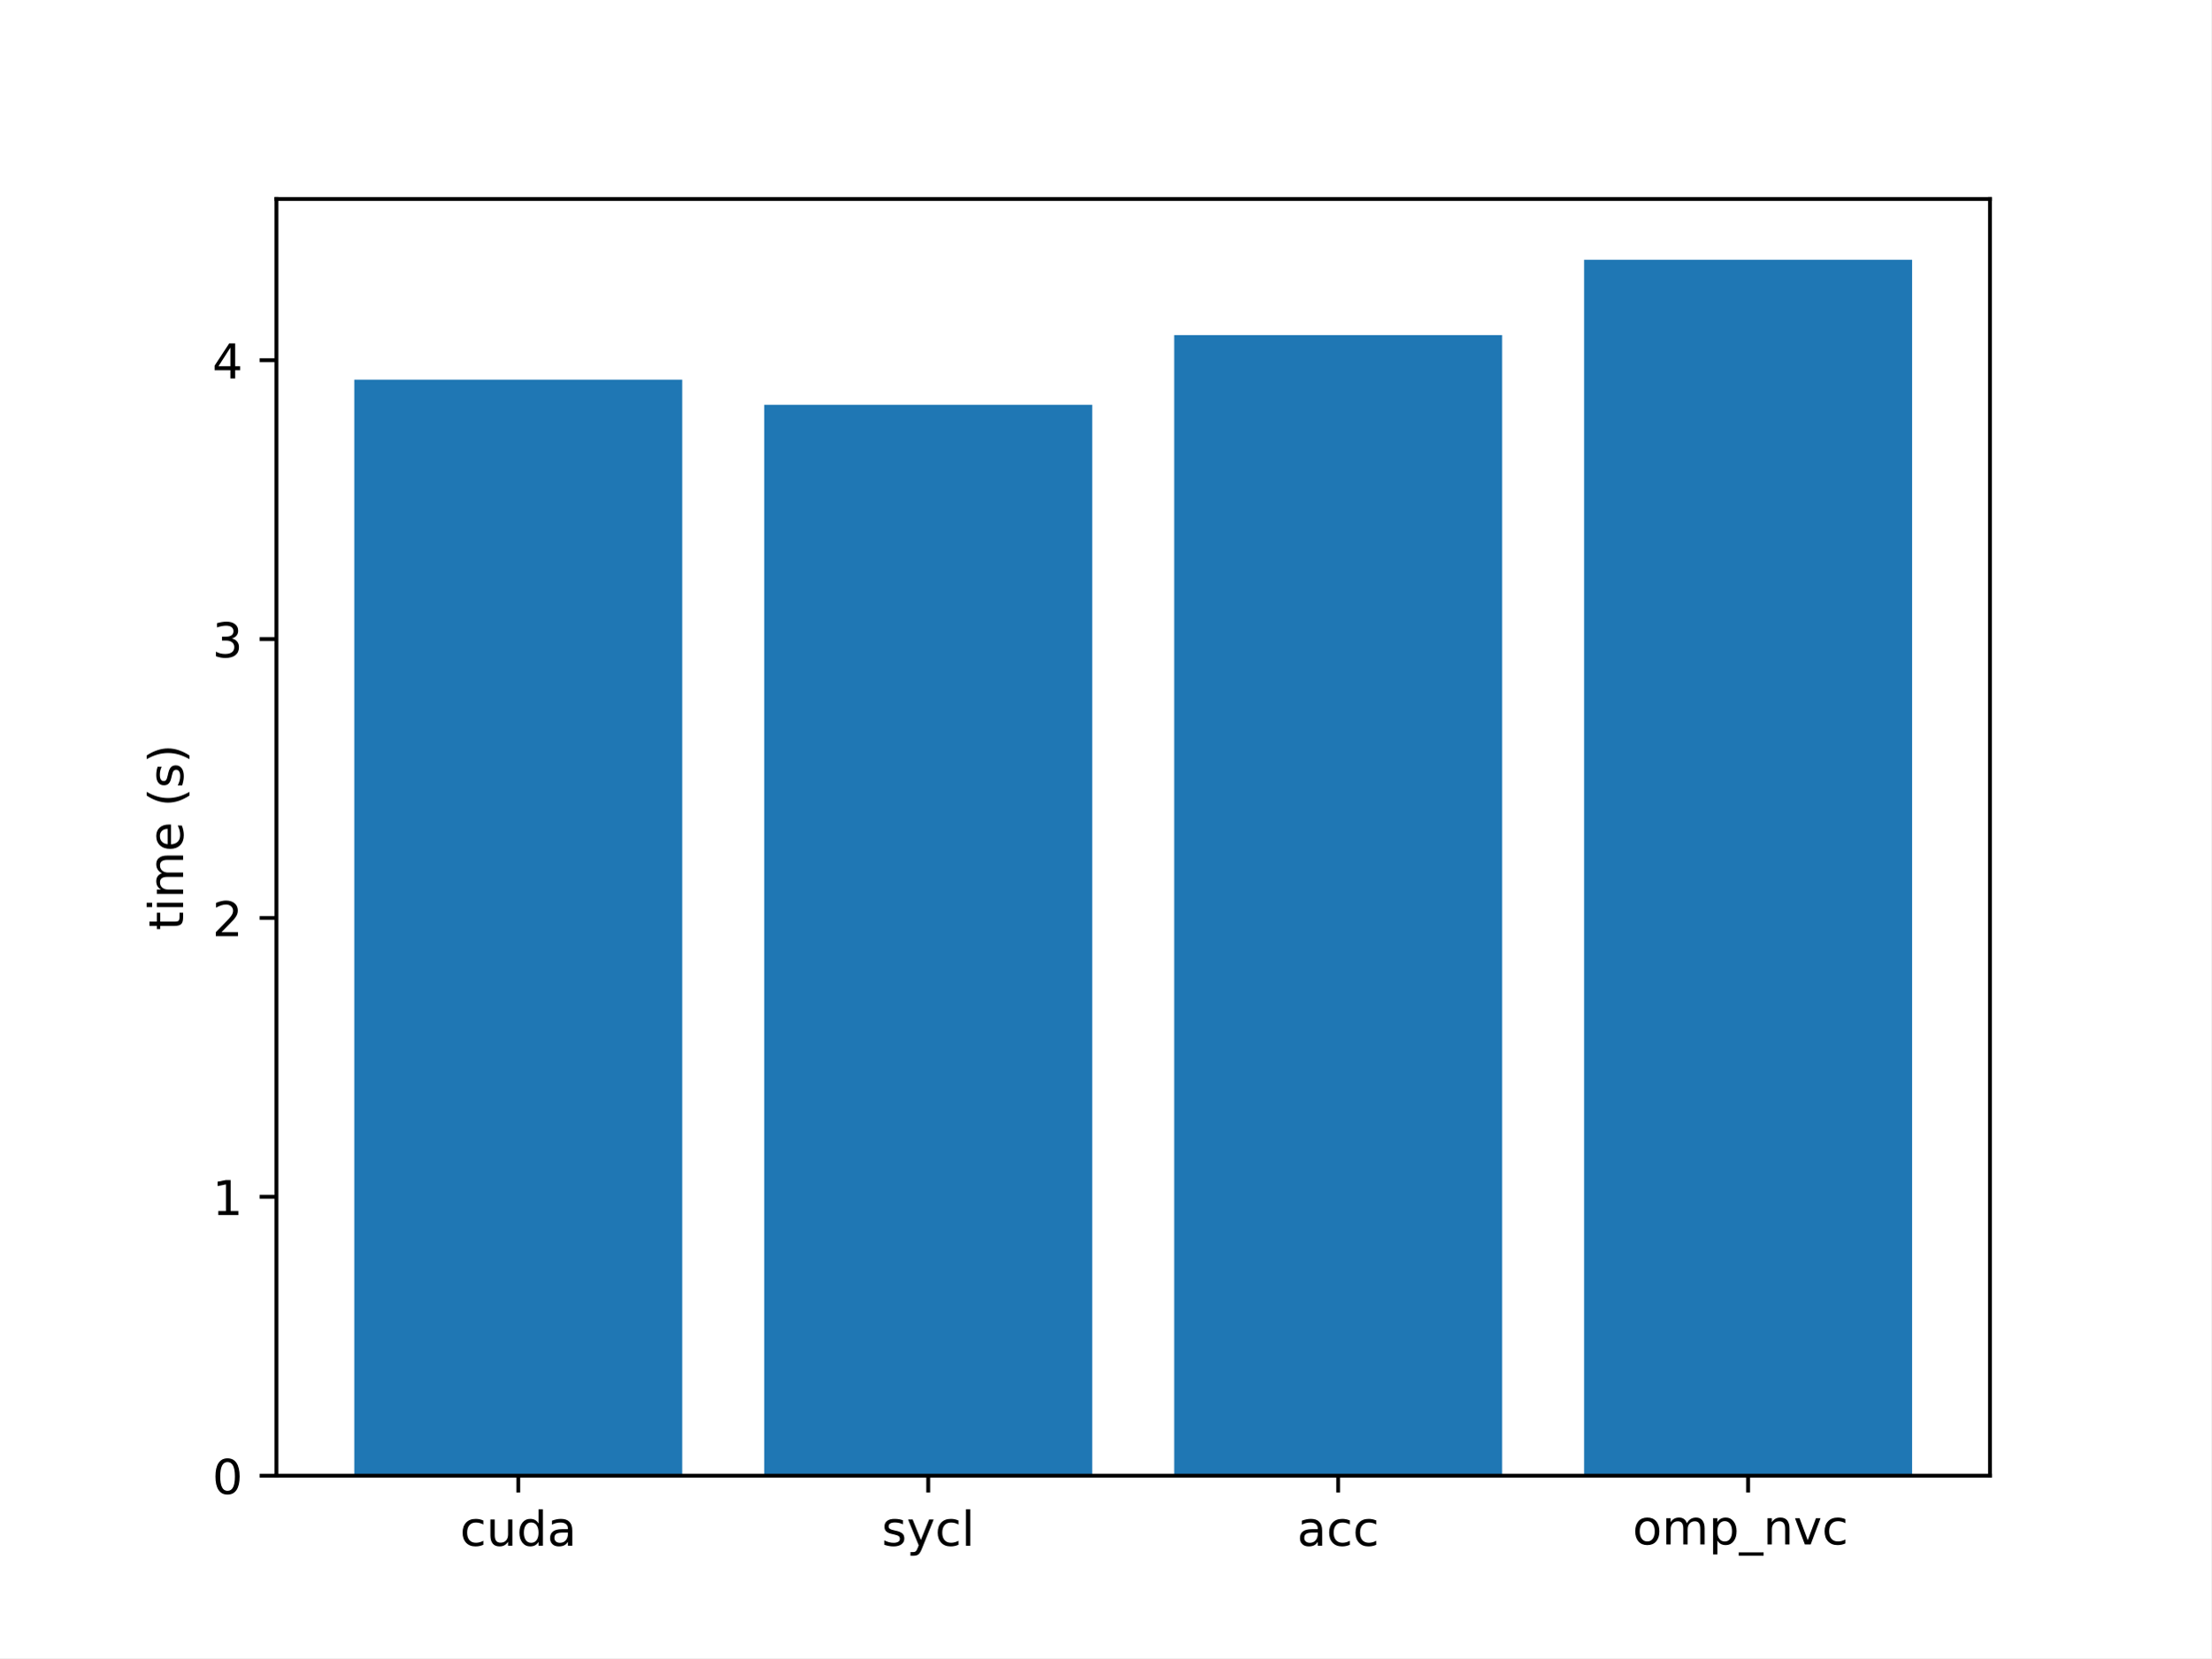
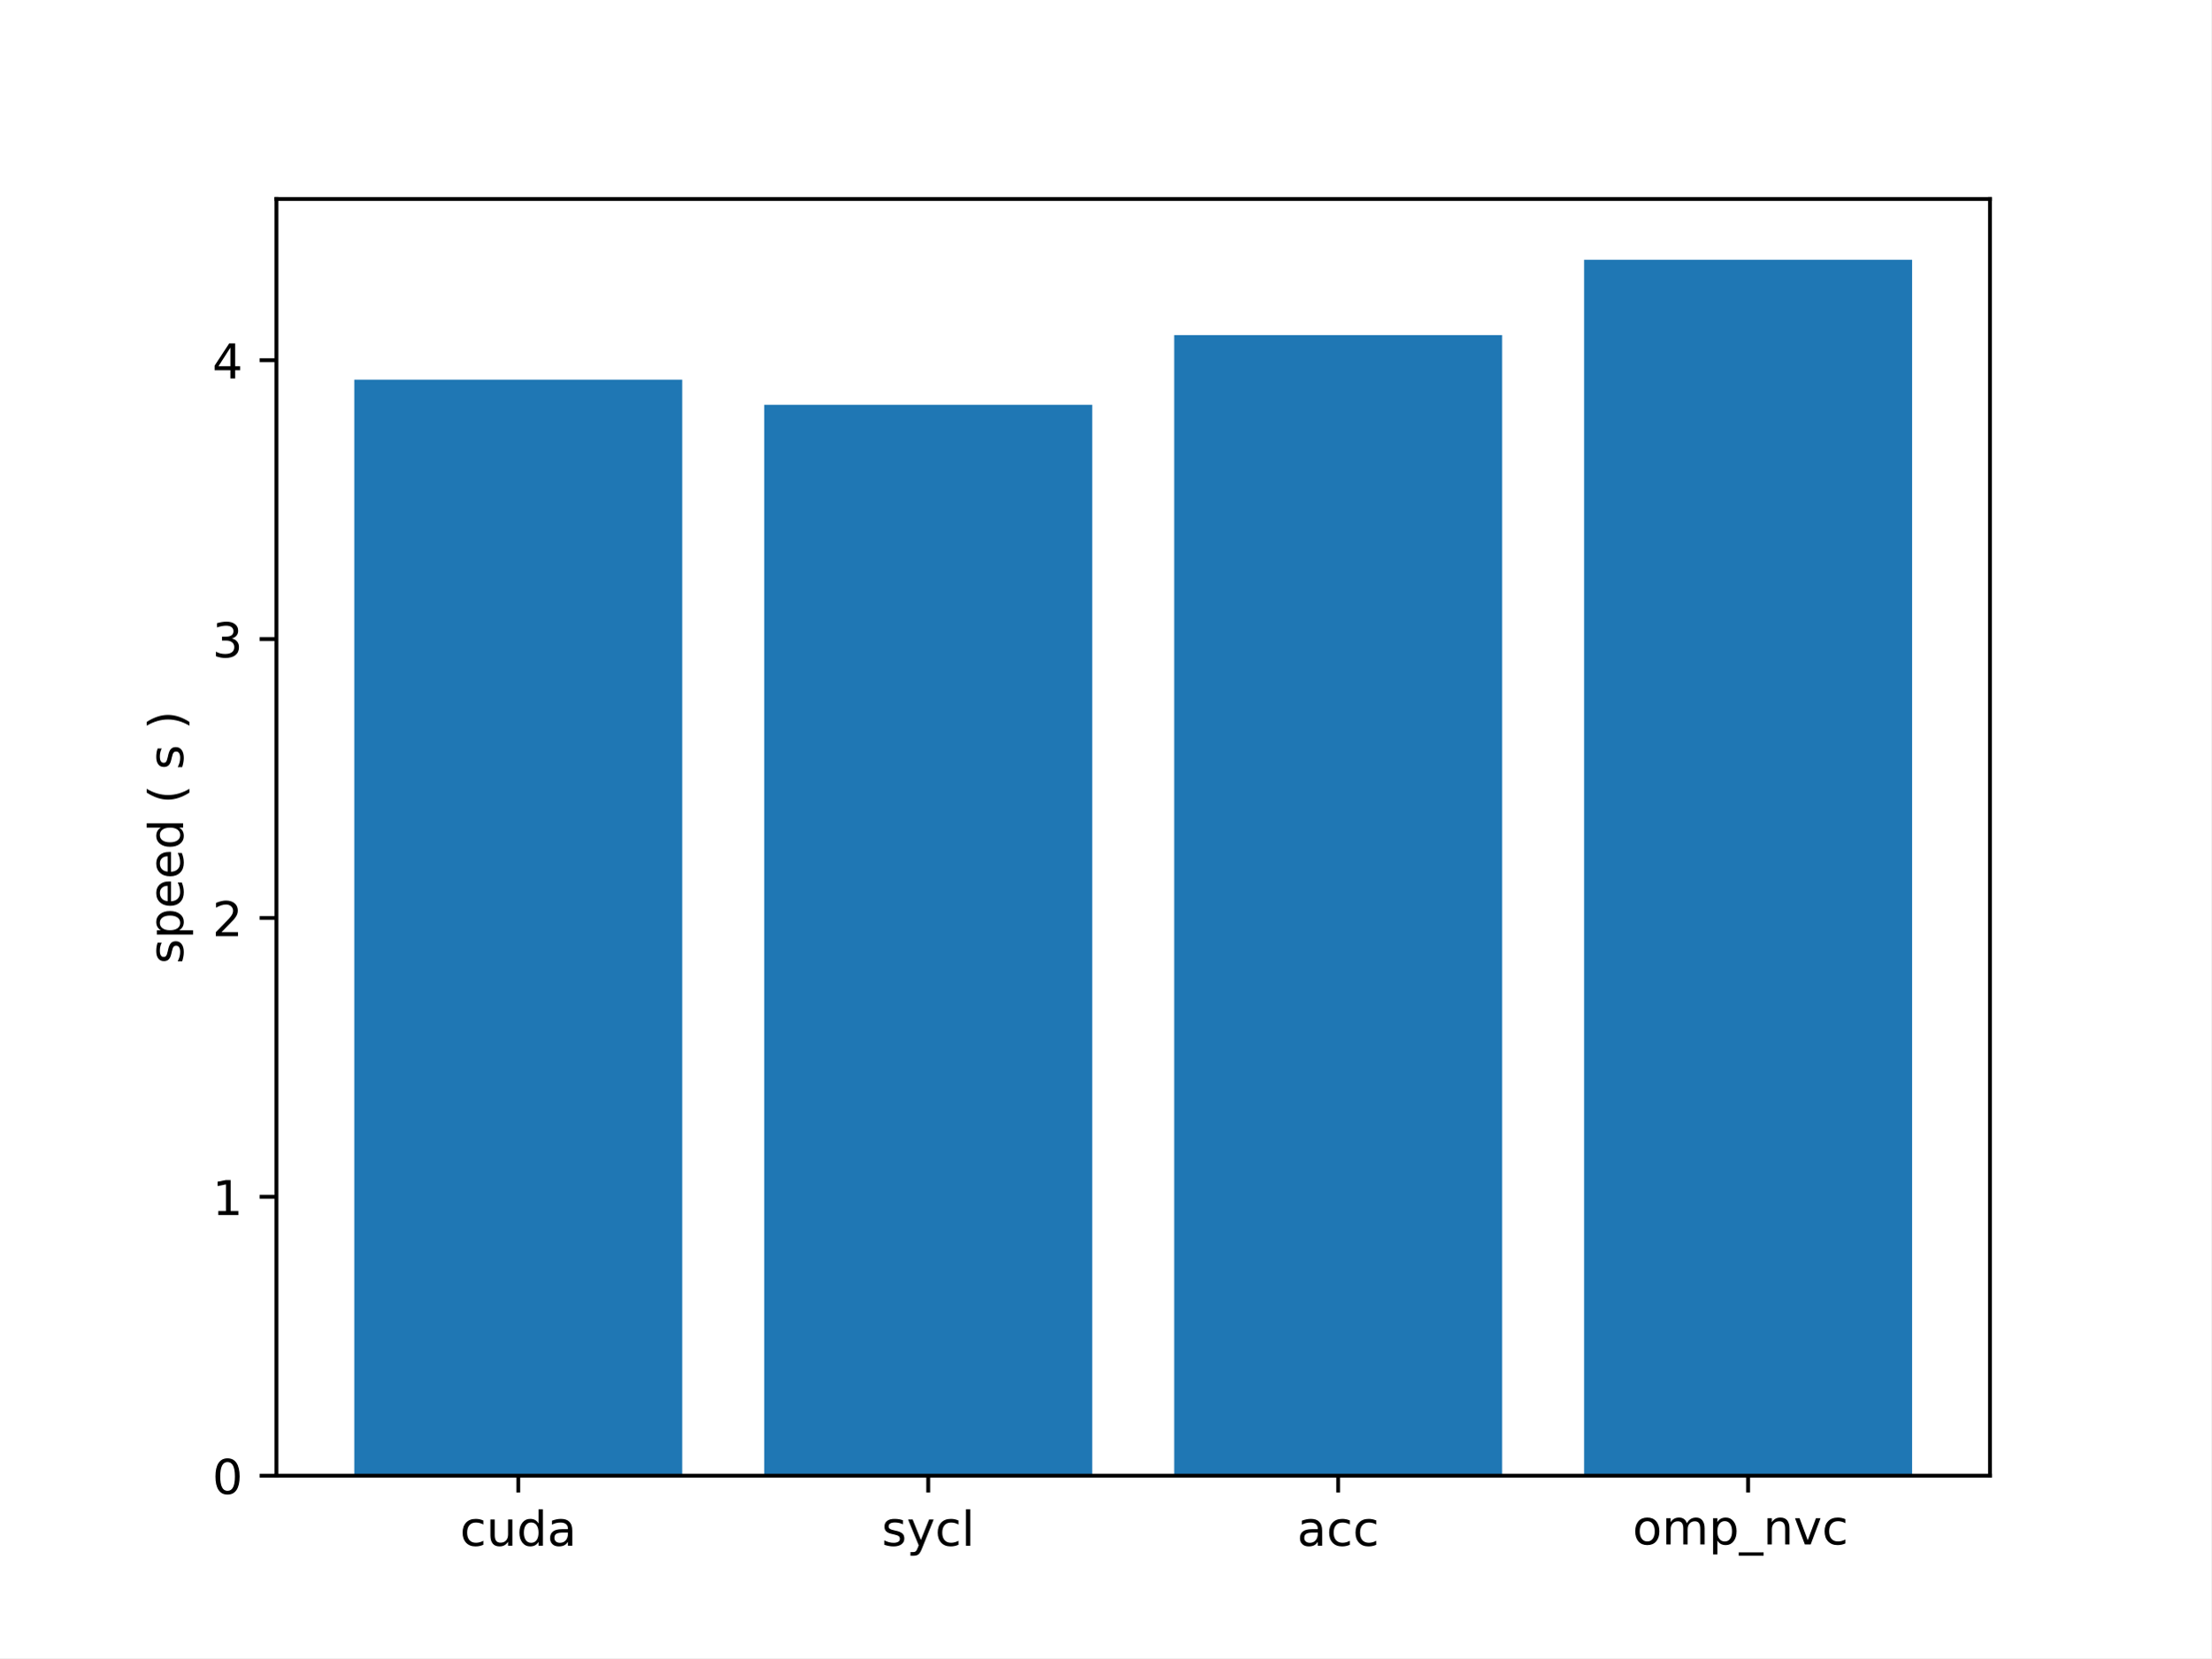
<svg xmlns="http://www.w3.org/2000/svg" xmlns:xlink="http://www.w3.org/1999/xlink" width="460.8pt" height="345.6pt" viewBox="0 0 460.8 345.6" version="1.1">
  <defs>
    <style type="text/css">*{stroke-linejoin: round; stroke-linecap: butt}</style>
  </defs>
  <g id="figure_1">
    <g id="patch_1">
      <path d="M 0 345.6  L 460.8 345.6  L 460.8 0  L 0 0  z " style="fill: #ffffff" />
    </g>
    <g id="axes_1">
      <g id="patch_2">
        <path d="M 57.6 307.584  L 414.72 307.584  L 414.72 41.472  L 57.6 41.472  z " style="fill: #ffffff" />
      </g>
      <g id="patch_3">
-         <path d="M 73.833 307.584  L 142.181 307.584  L 142.181 79.139  L 73.833 79.139  z " clip-path="url(#p0e79a20d1d)" style="fill: #1f77b4" />
+         <path d="M 73.833 307.584  L 142.181 307.584  L 142.181 79.139  L 73.833 79.139  z " clip-path="url(#p4dfabd0adc)" style="fill: #1f77b4" />
      </g>
      <g id="patch_4">
-         <path d="M 159.268 307.584  L 227.616 307.584  L 227.616 84.371  L 159.268 84.371  z " clip-path="url(#p0e79a20d1d)" style="fill: #1f77b4" />
+         <path d="M 159.268 307.584  L 227.616 307.584  L 227.616 84.371  L 159.268 84.371  z " clip-path="url(#p4dfabd0adc)" style="fill: #1f77b4" />
      </g>
      <g id="patch_5">
-         <path d="M 244.704 307.584  L 313.052 307.584  L 313.052 69.839  L 244.704 69.839  z " clip-path="url(#p0e79a20d1d)" style="fill: #1f77b4" />
+         <path d="M 244.704 307.584  L 313.052 307.584  L 313.052 69.839  L 244.704 69.839  z " clip-path="url(#p4dfabd0adc)" style="fill: #1f77b4" />
      </g>
      <g id="patch_6">
-         <path d="M 330.139 307.584  L 398.487 307.584  L 398.487 54.144  L 330.139 54.144  z " clip-path="url(#p0e79a20d1d)" style="fill: #1f77b4" />
+         <path d="M 330.139 307.584  L 398.487 307.584  L 398.487 54.144  L 330.139 54.144  z " clip-path="url(#p4dfabd0adc)" style="fill: #1f77b4" />
      </g>
      <g id="matplotlib.axis_1">
        <g id="xtick_1">
          <g id="line2d_1">
            <defs>
-               <path id="mc1f8300e9b" d="M 0 0  L 0 3.5  " style="stroke: #000000; stroke-width: 0.8" />
+               <path id="mcad0538342" d="M 0 0  L 0 3.5  " style="stroke: #000000; stroke-width: 0.8" />
            </defs>
            <g>
-               <use xlink:href="#mc1f8300e9b" x="108.007" y="307.584" style="stroke: #000000; stroke-width: 0.8" />
+               <use xlink:href="#mcad0538342" x="108.007" y="307.584" style="stroke: #000000; stroke-width: 0.8" />
            </g>
          </g>
          <g id="text_1">
            <g transform="translate(92.67252 322.1824) scale(0.1 -0.1)">
              <defs>
                <path id="DejaVuSans-20" transform="scale(0.015625)" />
                <path id="DejaVuSans-63" d="M 3122 3366  L 3122 2828  Q 2878 2963 2633 3030  Q 2388 3097 2138 3097  Q 1578 3097 1268 2742  Q 959 2388 959 1747  Q 959 1106 1268 751  Q 1578 397 2138 397  Q 2388 397 2633 464  Q 2878 531 3122 666  L 3122 134  Q 2881 22 2623 -34  Q 2366 -91 2075 -91  Q 1284 -91 818 406  Q 353 903 353 1747  Q 353 2603 823 3093  Q 1294 3584 2113 3584  Q 2378 3584 2631 3529  Q 2884 3475 3122 3366  z " transform="scale(0.015625)" />
                <path id="DejaVuSans-75" d="M 544 1381  L 544 3500  L 1119 3500  L 1119 1403  Q 1119 906 1312 657  Q 1506 409 1894 409  Q 2359 409 2629 706  Q 2900 1003 2900 1516  L 2900 3500  L 3475 3500  L 3475 0  L 2900 0  L 2900 538  Q 2691 219 2414 64  Q 2138 -91 1772 -91  Q 1169 -91 856 284  Q 544 659 544 1381  z M 1991 3584  L 1991 3584  z " transform="scale(0.015625)" />
                <path id="DejaVuSans-64" d="M 2906 2969  L 2906 4863  L 3481 4863  L 3481 0  L 2906 0  L 2906 525  Q 2725 213 2448 61  Q 2172 -91 1784 -91  Q 1150 -91 751 415  Q 353 922 353 1747  Q 353 2572 751 3078  Q 1150 3584 1784 3584  Q 2172 3584 2448 3432  Q 2725 3281 2906 2969  z M 947 1747  Q 947 1113 1208 752  Q 1469 391 1925 391  Q 2381 391 2643 752  Q 2906 1113 2906 1747  Q 2906 2381 2643 2742  Q 2381 3103 1925 3103  Q 1469 3103 1208 2742  Q 947 2381 947 1747  z " transform="scale(0.015625)" />
                <path id="DejaVuSans-61" d="M 2194 1759  Q 1497 1759 1228 1600  Q 959 1441 959 1056  Q 959 750 1161 570  Q 1363 391 1709 391  Q 2188 391 2477 730  Q 2766 1069 2766 1631  L 2766 1759  L 2194 1759  z M 3341 1997  L 3341 0  L 2766 0  L 2766 531  Q 2569 213 2275 61  Q 1981 -91 1556 -91  Q 1019 -91 701 211  Q 384 513 384 1019  Q 384 1609 779 1909  Q 1175 2209 1959 2209  L 2766 2209  L 2766 2266  Q 2766 2663 2505 2880  Q 2244 3097 1772 3097  Q 1472 3097 1187 3025  Q 903 2953 641 2809  L 641 3341  Q 956 3463 1253 3523  Q 1550 3584 1831 3584  Q 2591 3584 2966 3190  Q 3341 2797 3341 1997  z " transform="scale(0.015625)" />
              </defs>
              <use xlink:href="#DejaVuSans-20" />
              <use xlink:href="#DejaVuSans-63" x="31.787" />
              <use xlink:href="#DejaVuSans-75" x="86.768" />
              <use xlink:href="#DejaVuSans-64" x="150.146" />
              <use xlink:href="#DejaVuSans-61" x="213.623" />
              <use xlink:href="#DejaVuSans-20" x="274.902" />
            </g>
          </g>
        </g>
        <g id="xtick_2">
          <g id="line2d_2">
            <g>
-               <use xlink:href="#mc1f8300e9b" x="193.442" y="307.584" style="stroke: #000000; stroke-width: 0.8" />
+               <use xlink:href="#mcad0538342" x="193.442" y="307.584" style="stroke: #000000; stroke-width: 0.8" />
            </g>
          </g>
          <g id="text_2">
            <g transform="translate(180.5618 322.1824) scale(0.1 -0.1)">
              <defs>
                <path id="DejaVuSans-73" d="M 2834 3397  L 2834 2853  Q 2591 2978 2328 3040  Q 2066 3103 1784 3103  Q 1356 3103 1142 2972  Q 928 2841 928 2578  Q 928 2378 1081 2264  Q 1234 2150 1697 2047  L 1894 2003  Q 2506 1872 2764 1633  Q 3022 1394 3022 966  Q 3022 478 2636 193  Q 2250 -91 1575 -91  Q 1294 -91 989 -36  Q 684 19 347 128  L 347 722  Q 666 556 975 473  Q 1284 391 1588 391  Q 1994 391 2212 530  Q 2431 669 2431 922  Q 2431 1156 2273 1281  Q 2116 1406 1581 1522  L 1381 1569  Q 847 1681 609 1914  Q 372 2147 372 2553  Q 372 3047 722 3315  Q 1072 3584 1716 3584  Q 2034 3584 2315 3537  Q 2597 3491 2834 3397  z " transform="scale(0.015625)" />
                <path id="DejaVuSans-79" d="M 2059 -325  Q 1816 -950 1584 -1140  Q 1353 -1331 966 -1331  L 506 -1331  L 506 -850  L 844 -850  Q 1081 -850 1212 -737  Q 1344 -625 1503 -206  L 1606 56  L 191 3500  L 800 3500  L 1894 763  L 2988 3500  L 3597 3500  L 2059 -325  z " transform="scale(0.015625)" />
                <path id="DejaVuSans-6c" d="M 603 4863  L 1178 4863  L 1178 0  L 603 0  L 603 4863  z " transform="scale(0.015625)" />
              </defs>
              <use xlink:href="#DejaVuSans-20" />
              <use xlink:href="#DejaVuSans-73" x="31.787" />
              <use xlink:href="#DejaVuSans-79" x="83.887" />
              <use xlink:href="#DejaVuSans-63" x="143.066" />
              <use xlink:href="#DejaVuSans-6c" x="198.047" />
              <use xlink:href="#DejaVuSans-20" x="225.83" />
            </g>
          </g>
        </g>
        <g id="xtick_3">
          <g id="line2d_3">
            <g>
-               <use xlink:href="#mc1f8300e9b" x="278.878" y="307.584" style="stroke: #000000; stroke-width: 0.8" />
+               <use xlink:href="#mcad0538342" x="278.878" y="307.584" style="stroke: #000000; stroke-width: 0.8" />
            </g>
          </g>
          <g id="text_3">
            <g transform="translate(267.1371 322.1824) scale(0.1 -0.1)">
              <use xlink:href="#DejaVuSans-20" />
              <use xlink:href="#DejaVuSans-61" x="31.787" />
              <use xlink:href="#DejaVuSans-63" x="93.066" />
              <use xlink:href="#DejaVuSans-63" x="148.047" />
              <use xlink:href="#DejaVuSans-20" x="203.027" />
            </g>
          </g>
        </g>
        <g id="xtick_4">
          <g id="line2d_4">
            <g>
-               <use xlink:href="#mc1f8300e9b" x="364.313" y="307.584" style="stroke: #000000; stroke-width: 0.8" />
+               <use xlink:href="#mcad0538342" x="364.313" y="307.584" style="stroke: #000000; stroke-width: 0.8" />
            </g>
          </g>
          <g id="text_4">
            <g transform="translate(337.0647 321.9043) scale(0.1 -0.1)">
              <defs>
                <path id="DejaVuSans-6f" d="M 1959 3097  Q 1497 3097 1228 2736  Q 959 2375 959 1747  Q 959 1119 1226 758  Q 1494 397 1959 397  Q 2419 397 2687 759  Q 2956 1122 2956 1747  Q 2956 2369 2687 2733  Q 2419 3097 1959 3097  z M 1959 3584  Q 2709 3584 3137 3096  Q 3566 2609 3566 1747  Q 3566 888 3137 398  Q 2709 -91 1959 -91  Q 1206 -91 779 398  Q 353 888 353 1747  Q 353 2609 779 3096  Q 1206 3584 1959 3584  z " transform="scale(0.015625)" />
                <path id="DejaVuSans-6d" d="M 3328 2828  Q 3544 3216 3844 3400  Q 4144 3584 4550 3584  Q 5097 3584 5394 3201  Q 5691 2819 5691 2113  L 5691 0  L 5113 0  L 5113 2094  Q 5113 2597 4934 2840  Q 4756 3084 4391 3084  Q 3944 3084 3684 2787  Q 3425 2491 3425 1978  L 3425 0  L 2847 0  L 2847 2094  Q 2847 2600 2669 2842  Q 2491 3084 2119 3084  Q 1678 3084 1418 2786  Q 1159 2488 1159 1978  L 1159 0  L 581 0  L 581 3500  L 1159 3500  L 1159 2956  Q 1356 3278 1631 3431  Q 1906 3584 2284 3584  Q 2666 3584 2933 3390  Q 3200 3197 3328 2828  z " transform="scale(0.015625)" />
                <path id="DejaVuSans-70" d="M 1159 525  L 1159 -1331  L 581 -1331  L 581 3500  L 1159 3500  L 1159 2969  Q 1341 3281 1617 3432  Q 1894 3584 2278 3584  Q 2916 3584 3314 3078  Q 3713 2572 3713 1747  Q 3713 922 3314 415  Q 2916 -91 2278 -91  Q 1894 -91 1617 61  Q 1341 213 1159 525  z M 3116 1747  Q 3116 2381 2855 2742  Q 2594 3103 2138 3103  Q 1681 3103 1420 2742  Q 1159 2381 1159 1747  Q 1159 1113 1420 752  Q 1681 391 2138 391  Q 2594 391 2855 752  Q 3116 1113 3116 1747  z " transform="scale(0.015625)" />
                <path id="DejaVuSans-5f" d="M 3263 -1063  L 3263 -1509  L -63 -1509  L -63 -1063  L 3263 -1063  z " transform="scale(0.015625)" />
                <path id="DejaVuSans-6e" d="M 3513 2113  L 3513 0  L 2938 0  L 2938 2094  Q 2938 2591 2744 2837  Q 2550 3084 2163 3084  Q 1697 3084 1428 2787  Q 1159 2491 1159 1978  L 1159 0  L 581 0  L 581 3500  L 1159 3500  L 1159 2956  Q 1366 3272 1645 3428  Q 1925 3584 2291 3584  Q 2894 3584 3203 3211  Q 3513 2838 3513 2113  z " transform="scale(0.015625)" />
                <path id="DejaVuSans-76" d="M 191 3500  L 800 3500  L 1894 563  L 2988 3500  L 3597 3500  L 2284 0  L 1503 0  L 191 3500  z " transform="scale(0.015625)" />
              </defs>
              <use xlink:href="#DejaVuSans-20" />
              <use xlink:href="#DejaVuSans-6f" x="31.787" />
              <use xlink:href="#DejaVuSans-6d" x="92.969" />
              <use xlink:href="#DejaVuSans-70" x="190.381" />
              <use xlink:href="#DejaVuSans-5f" x="253.857" />
              <use xlink:href="#DejaVuSans-6e" x="303.857" />
              <use xlink:href="#DejaVuSans-76" x="367.236" />
              <use xlink:href="#DejaVuSans-63" x="426.416" />
              <use xlink:href="#DejaVuSans-20" x="481.396" />
              <use xlink:href="#DejaVuSans-20" x="513.184" />
            </g>
          </g>
        </g>
      </g>
      <g id="matplotlib.axis_2">
        <g id="ytick_1">
          <g id="line2d_5">
            <defs>
-               <path id="m4531bac72a" d="M 0 0  L -3.5 0  " style="stroke: #000000; stroke-width: 0.8" />
+               <path id="m93ad0dd119" d="M 0 0  L -3.5 0  " style="stroke: #000000; stroke-width: 0.8" />
            </defs>
            <g>
-               <use xlink:href="#m4531bac72a" x="57.6" y="307.584" style="stroke: #000000; stroke-width: 0.8" />
+               <use xlink:href="#m93ad0dd119" x="57.6" y="307.584" style="stroke: #000000; stroke-width: 0.8" />
            </g>
          </g>
          <g id="text_5">
            <g transform="translate(44.2375 311.3832) scale(0.1 -0.1)">
              <defs>
                <path id="DejaVuSans-30" d="M 2034 4250  Q 1547 4250 1301 3770  Q 1056 3291 1056 2328  Q 1056 1369 1301 889  Q 1547 409 2034 409  Q 2525 409 2770 889  Q 3016 1369 3016 2328  Q 3016 3291 2770 3770  Q 2525 4250 2034 4250  z M 2034 4750  Q 2819 4750 3233 4129  Q 3647 3509 3647 2328  Q 3647 1150 3233 529  Q 2819 -91 2034 -91  Q 1250 -91 836 529  Q 422 1150 422 2328  Q 422 3509 836 4129  Q 1250 4750 2034 4750  z " transform="scale(0.015625)" />
              </defs>
              <use xlink:href="#DejaVuSans-30" />
            </g>
          </g>
        </g>
        <g id="ytick_2">
          <g id="line2d_6">
            <g>
-               <use xlink:href="#m4531bac72a" x="57.6" y="249.456" style="stroke: #000000; stroke-width: 0.8" />
+               <use xlink:href="#m93ad0dd119" x="57.6" y="249.456" style="stroke: #000000; stroke-width: 0.8" />
            </g>
          </g>
          <g id="text_6">
            <g transform="translate(44.2375 253.2548) scale(0.1 -0.1)">
              <defs>
                <path id="DejaVuSans-31" d="M 794 531  L 1825 531  L 1825 4091  L 703 3866  L 703 4441  L 1819 4666  L 2450 4666  L 2450 531  L 3481 531  L 3481 0  L 794 0  L 794 531  z " transform="scale(0.015625)" />
              </defs>
              <use xlink:href="#DejaVuSans-31" />
            </g>
          </g>
        </g>
        <g id="ytick_3">
          <g id="line2d_7">
            <g>
-               <use xlink:href="#m4531bac72a" x="57.6" y="191.327" style="stroke: #000000; stroke-width: 0.8" />
+               <use xlink:href="#m93ad0dd119" x="57.6" y="191.327" style="stroke: #000000; stroke-width: 0.8" />
            </g>
          </g>
          <g id="text_7">
            <g transform="translate(44.2375 195.1263) scale(0.1 -0.1)">
              <defs>
                <path id="DejaVuSans-32" d="M 1228 531  L 3431 531  L 3431 0  L 469 0  L 469 531  Q 828 903 1448 1529  Q 2069 2156 2228 2338  Q 2531 2678 2651 2914  Q 2772 3150 2772 3378  Q 2772 3750 2511 3984  Q 2250 4219 1831 4219  Q 1534 4219 1204 4116  Q 875 4013 500 3803  L 500 4441  Q 881 4594 1212 4672  Q 1544 4750 1819 4750  Q 2544 4750 2975 4387  Q 3406 4025 3406 3419  Q 3406 3131 3298 2873  Q 3191 2616 2906 2266  Q 2828 2175 2409 1742  Q 1991 1309 1228 531  z " transform="scale(0.015625)" />
              </defs>
              <use xlink:href="#DejaVuSans-32" />
            </g>
          </g>
        </g>
        <g id="ytick_4">
          <g id="line2d_8">
            <g>
-               <use xlink:href="#m4531bac72a" x="57.6" y="133.199" style="stroke: #000000; stroke-width: 0.8" />
+               <use xlink:href="#m93ad0dd119" x="57.6" y="133.199" style="stroke: #000000; stroke-width: 0.8" />
            </g>
          </g>
          <g id="text_8">
            <g transform="translate(44.2375 136.9979) scale(0.1 -0.1)">
              <defs>
                <path id="DejaVuSans-33" d="M 2597 2516  Q 3050 2419 3304 2112  Q 3559 1806 3559 1356  Q 3559 666 3084 287  Q 2609 -91 1734 -91  Q 1441 -91 1130 -33  Q 819 25 488 141  L 488 750  Q 750 597 1062 519  Q 1375 441 1716 441  Q 2309 441 2620 675  Q 2931 909 2931 1356  Q 2931 1769 2642 2001  Q 2353 2234 1838 2234  L 1294 2234  L 1294 2753  L 1863 2753  Q 2328 2753 2575 2939  Q 2822 3125 2822 3475  Q 2822 3834 2567 4026  Q 2313 4219 1838 4219  Q 1578 4219 1281 4162  Q 984 4106 628 3988  L 628 4550  Q 988 4650 1302 4700  Q 1616 4750 1894 4750  Q 2613 4750 3031 4423  Q 3450 4097 3450 3541  Q 3450 3153 3228 2886  Q 3006 2619 2597 2516  z " transform="scale(0.015625)" />
              </defs>
              <use xlink:href="#DejaVuSans-33" />
            </g>
          </g>
        </g>
        <g id="ytick_5">
          <g id="line2d_9">
            <g>
-               <use xlink:href="#m4531bac72a" x="57.6" y="75.07" style="stroke: #000000; stroke-width: 0.8" />
+               <use xlink:href="#m93ad0dd119" x="57.6" y="75.07" style="stroke: #000000; stroke-width: 0.8" />
            </g>
          </g>
          <g id="text_9">
            <g transform="translate(44.2375 78.86946) scale(0.1 -0.1)">
              <defs>
                <path id="DejaVuSans-34" d="M 2419 4116  L 825 1625  L 2419 1625  L 2419 4116  z M 2253 4666  L 3047 4666  L 3047 1625  L 3713 1625  L 3713 1100  L 3047 1100  L 3047 0  L 2419 0  L 2419 1100  L 313 1100  L 313 1709  L 2253 4666  z " transform="scale(0.015625)" />
              </defs>
              <use xlink:href="#DejaVuSans-34" />
            </g>
          </g>
        </g>
        <g id="text_10">
-           <g transform="translate(38.15781 193.9194) rotate(-90) scale(0.1 -0.1)">
+           <g transform="translate(38.15781 200.9077) rotate(-90) scale(0.1 -0.1)">
            <defs>
-               <path id="DejaVuSans-74" d="M 1172 4494  L 1172 3500  L 2356 3500  L 2356 3053  L 1172 3053  L 1172 1153  Q 1172 725 1289 603  Q 1406 481 1766 481  L 2356 481  L 2356 0  L 1766 0  Q 1100 0 847 248  Q 594 497 594 1153  L 594 3053  L 172 3053  L 172 3500  L 594 3500  L 594 4494  L 1172 4494  z " transform="scale(0.015625)" />
-               <path id="DejaVuSans-69" d="M 603 3500  L 1178 3500  L 1178 0  L 603 0  L 603 3500  z M 603 4863  L 1178 4863  L 1178 4134  L 603 4134  L 603 4863  z " transform="scale(0.015625)" />
              <path id="DejaVuSans-65" d="M 3597 1894  L 3597 1613  L 953 1613  Q 991 1019 1311 708  Q 1631 397 2203 397  Q 2534 397 2845 478  Q 3156 559 3463 722  L 3463 178  Q 3153 47 2828 -22  Q 2503 -91 2169 -91  Q 1331 -91 842 396  Q 353 884 353 1716  Q 353 2575 817 3079  Q 1281 3584 2069 3584  Q 2775 3584 3186 3129  Q 3597 2675 3597 1894  z M 3022 2063  Q 3016 2534 2758 2815  Q 2500 3097 2075 3097  Q 1594 3097 1305 2825  Q 1016 2553 972 2059  L 3022 2063  z " transform="scale(0.015625)" />
              <path id="DejaVuSans-28" d="M 1984 4856  Q 1566 4138 1362 3434  Q 1159 2731 1159 2009  Q 1159 1288 1364 580  Q 1569 -128 1984 -844  L 1484 -844  Q 1016 -109 783 600  Q 550 1309 550 2009  Q 550 2706 781 3412  Q 1013 4119 1484 4856  L 1984 4856  z " transform="scale(0.015625)" />
              <path id="DejaVuSans-29" d="M 513 4856  L 1013 4856  Q 1481 4119 1714 3412  Q 1947 2706 1947 2009  Q 1947 1309 1714 600  Q 1481 -109 1013 -844  L 513 -844  Q 928 -128 1133 580  Q 1338 1288 1338 2009  Q 1338 2731 1133 3434  Q 928 4138 513 4856  z " transform="scale(0.015625)" />
            </defs>
-             <use xlink:href="#DejaVuSans-74" />
-             <use xlink:href="#DejaVuSans-69" x="39.209" />
-             <use xlink:href="#DejaVuSans-6d" x="66.992" />
-             <use xlink:href="#DejaVuSans-65" x="164.404" />
-             <use xlink:href="#DejaVuSans-20" x="225.928" />
-             <use xlink:href="#DejaVuSans-28" x="257.715" />
-             <use xlink:href="#DejaVuSans-73" x="296.729" />
-             <use xlink:href="#DejaVuSans-29" x="348.828" />
+             <use xlink:href="#DejaVuSans-73" />
+             <use xlink:href="#DejaVuSans-70" x="52.1" />
+             <use xlink:href="#DejaVuSans-65" x="115.576" />
+             <use xlink:href="#DejaVuSans-65" x="177.1" />
+             <use xlink:href="#DejaVuSans-64" x="238.623" />
+             <use xlink:href="#DejaVuSans-20" x="302.1" />
+             <use xlink:href="#DejaVuSans-28" x="333.887" />
+             <use xlink:href="#DejaVuSans-20" x="372.9" />
+             <use xlink:href="#DejaVuSans-73" x="404.688" />
+             <use xlink:href="#DejaVuSans-20" x="456.787" />
+             <use xlink:href="#DejaVuSans-29" x="488.574" />
          </g>
        </g>
      </g>
      <g id="patch_7">
        <path d="M 57.6 307.584  L 57.6 41.472  " style="fill: none; stroke: #000000; stroke-width: 0.8; stroke-linejoin: miter; stroke-linecap: square" />
      </g>
      <g id="patch_8">
        <path d="M 414.72 307.584  L 414.72 41.472  " style="fill: none; stroke: #000000; stroke-width: 0.8; stroke-linejoin: miter; stroke-linecap: square" />
      </g>
      <g id="patch_9">
        <path d="M 57.6 307.584  L 414.72 307.584  " style="fill: none; stroke: #000000; stroke-width: 0.8; stroke-linejoin: miter; stroke-linecap: square" />
      </g>
      <g id="patch_10">
        <path d="M 57.6 41.472  L 414.72 41.472  " style="fill: none; stroke: #000000; stroke-width: 0.8; stroke-linejoin: miter; stroke-linecap: square" />
      </g>
    </g>
  </g>
  <defs>
-     <clipPath id="p0e79a20d1d">
+     <clipPath id="p4dfabd0adc">
      <rect x="57.6" y="41.472" width="357.12" height="266.112" />
    </clipPath>
  </defs>
</svg>
